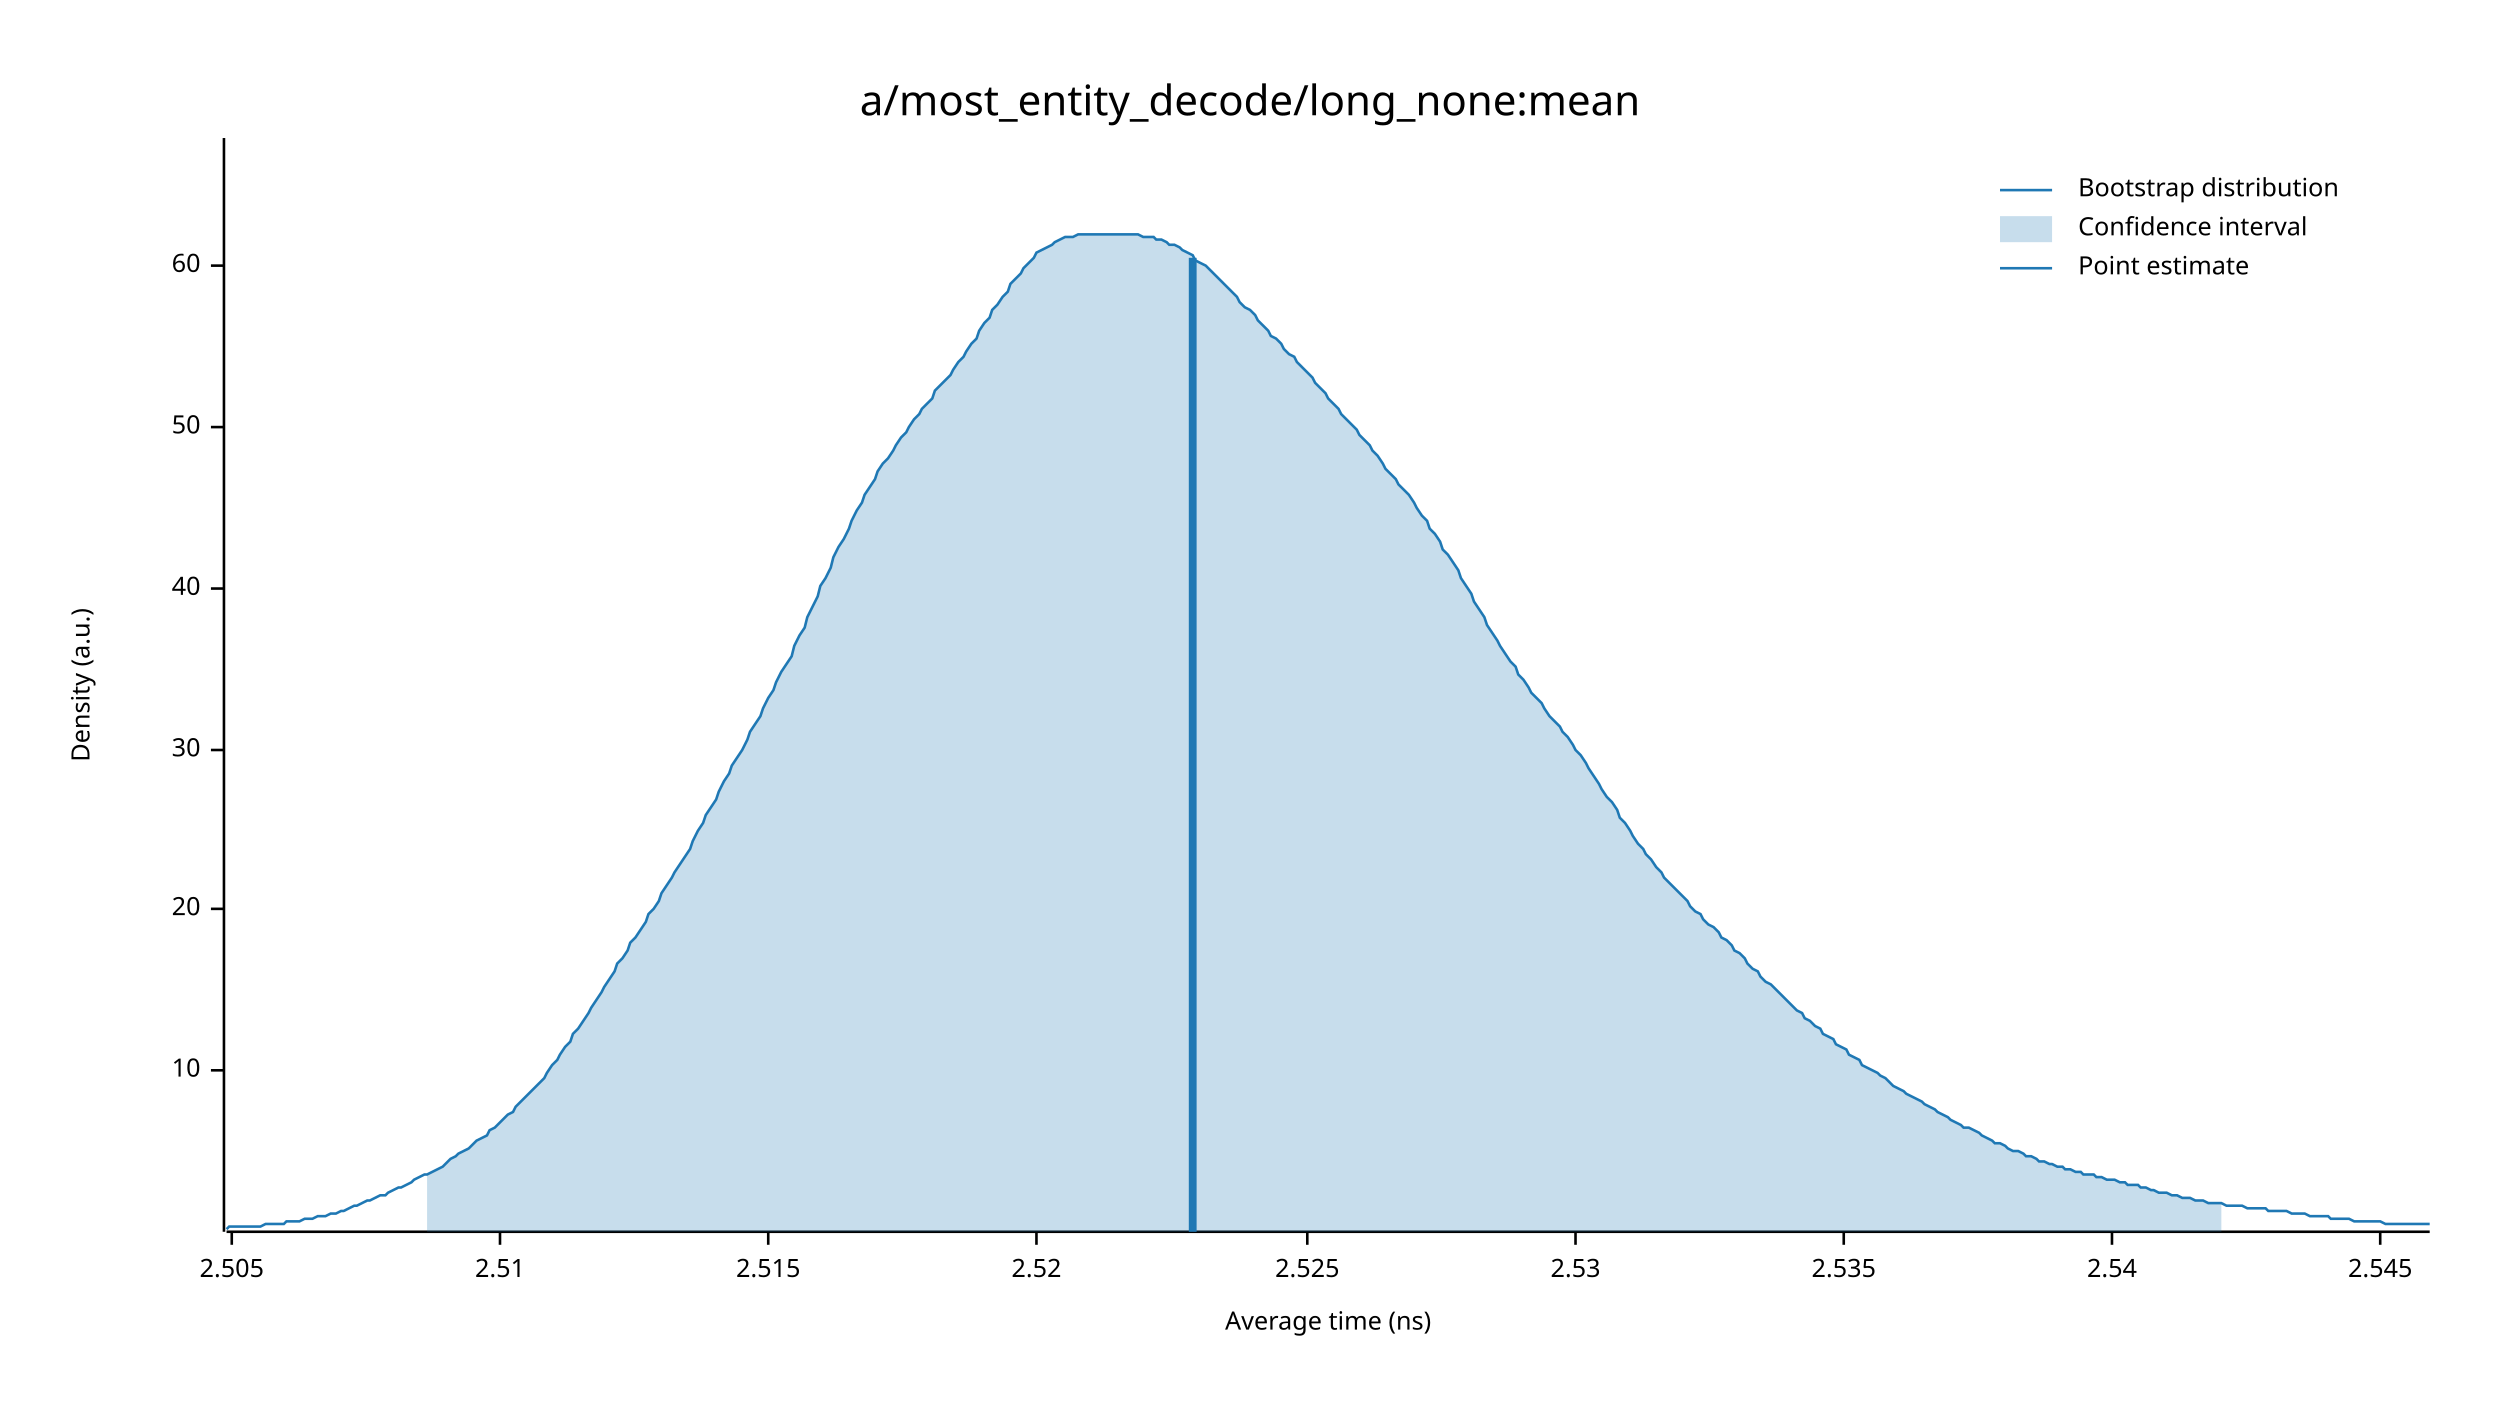
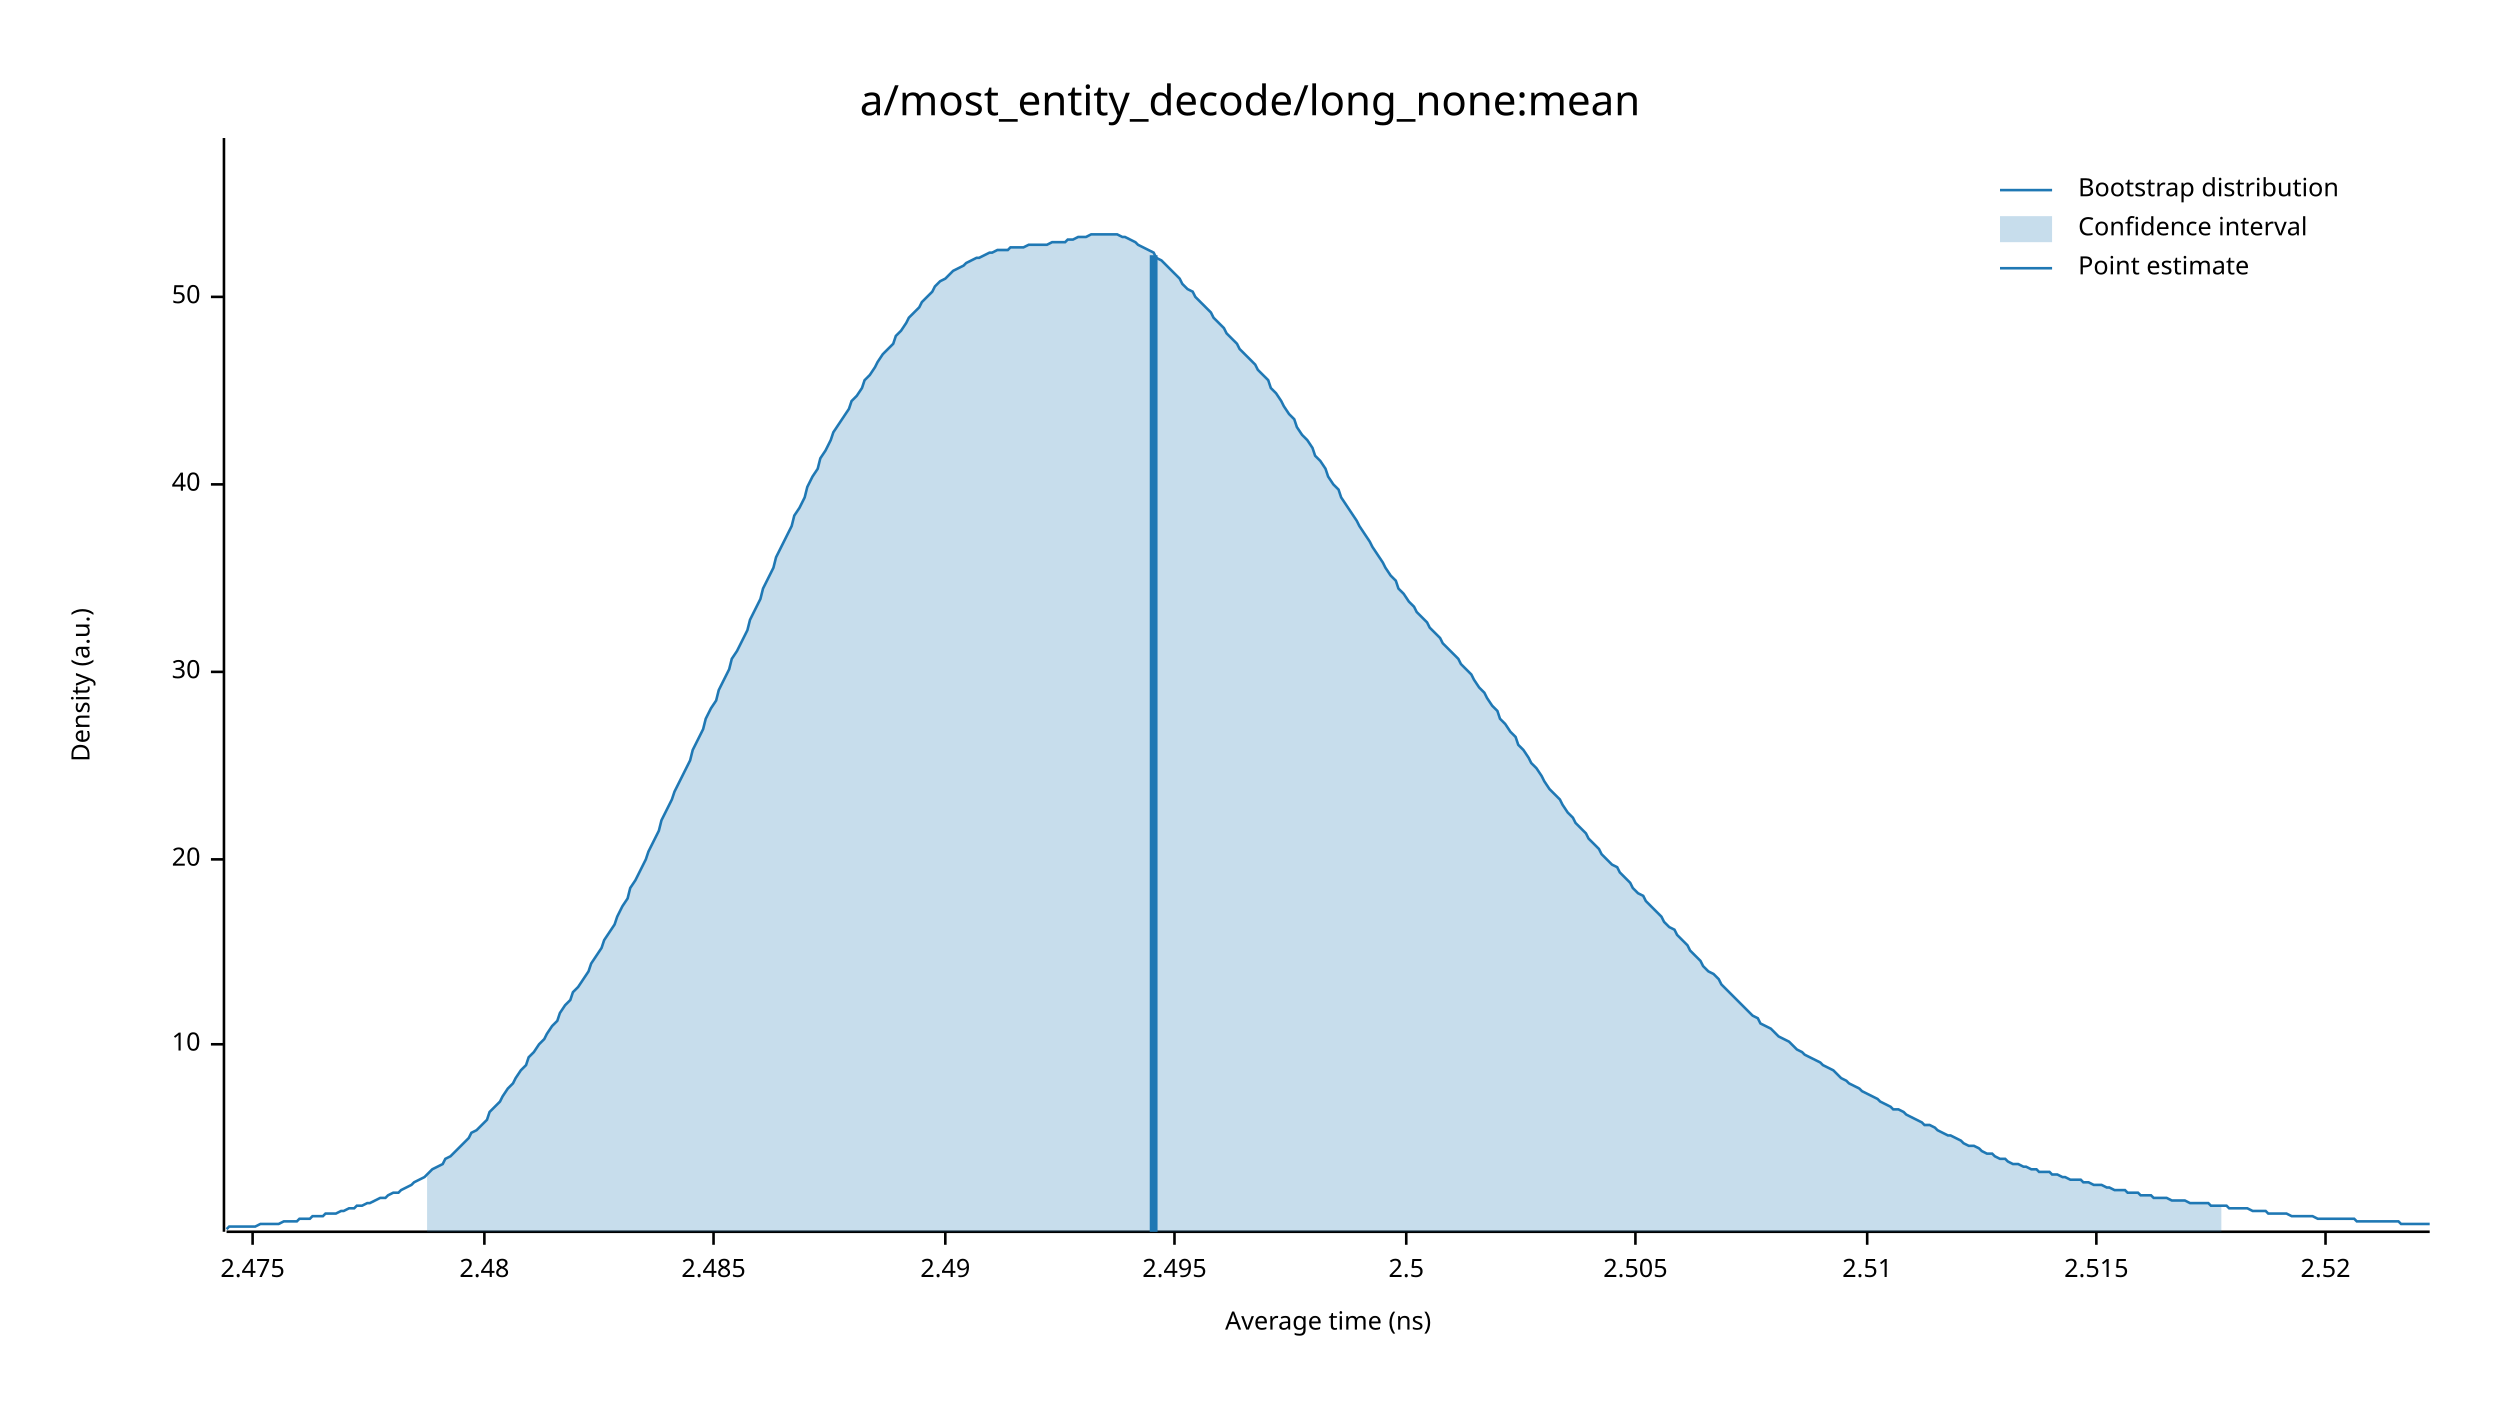
<svg xmlns="http://www.w3.org/2000/svg" width="960" height="540" viewBox="0 0 960 540">
  <text x="480" y="32" dy="0.76em" text-anchor="middle" font-family="sans-serif" font-size="16.129" opacity="1" fill="#000000">
a/most_entity_decode/long_none:mean
</text>
  <text x="27" y="263" dy="0.76em" text-anchor="middle" font-family="sans-serif" font-size="9.677" opacity="1" fill="#000000" transform="rotate(270, 27, 263)">
Density (a.u.)
</text>
  <text x="510" y="513" dy="-0.5ex" text-anchor="middle" font-family="sans-serif" font-size="9.677" opacity="1" fill="#000000">
Average time (ns)
</text>
  <polyline fill="none" opacity="1" stroke="#000000" stroke-width="1" points="86,53 86,473 " />
-   <text x="77" y="411" dy="0.5ex" text-anchor="end" font-family="sans-serif" font-size="9.677" opacity="1" fill="#000000">
+   <text x="77" y="401" dy="0.5ex" text-anchor="end" font-family="sans-serif" font-size="9.677" opacity="1" fill="#000000">
10
</text>
-   <polyline fill="none" opacity="1" stroke="#000000" stroke-width="1" points="81,411 86,411 " />
-   <text x="77" y="349" dy="0.5ex" text-anchor="end" font-family="sans-serif" font-size="9.677" opacity="1" fill="#000000">
+   <polyline fill="none" opacity="1" stroke="#000000" stroke-width="1" points="81,401 86,401 " />
+   <text x="77" y="330" dy="0.5ex" text-anchor="end" font-family="sans-serif" font-size="9.677" opacity="1" fill="#000000">
20
</text>
-   <polyline fill="none" opacity="1" stroke="#000000" stroke-width="1" points="81,349 86,349 " />
-   <text x="77" y="288" dy="0.5ex" text-anchor="end" font-family="sans-serif" font-size="9.677" opacity="1" fill="#000000">
+   <polyline fill="none" opacity="1" stroke="#000000" stroke-width="1" points="81,330 86,330 " />
+   <text x="77" y="258" dy="0.5ex" text-anchor="end" font-family="sans-serif" font-size="9.677" opacity="1" fill="#000000">
30
</text>
-   <polyline fill="none" opacity="1" stroke="#000000" stroke-width="1" points="81,288 86,288 " />
-   <text x="77" y="226" dy="0.5ex" text-anchor="end" font-family="sans-serif" font-size="9.677" opacity="1" fill="#000000">
+   <polyline fill="none" opacity="1" stroke="#000000" stroke-width="1" points="81,258 86,258 " />
+   <text x="77" y="186" dy="0.5ex" text-anchor="end" font-family="sans-serif" font-size="9.677" opacity="1" fill="#000000">
40
</text>
-   <polyline fill="none" opacity="1" stroke="#000000" stroke-width="1" points="81,226 86,226 " />
-   <text x="77" y="164" dy="0.5ex" text-anchor="end" font-family="sans-serif" font-size="9.677" opacity="1" fill="#000000">
+   <polyline fill="none" opacity="1" stroke="#000000" stroke-width="1" points="81,186 86,186 " />
+   <text x="77" y="114" dy="0.5ex" text-anchor="end" font-family="sans-serif" font-size="9.677" opacity="1" fill="#000000">
50
</text>
-   <polyline fill="none" opacity="1" stroke="#000000" stroke-width="1" points="81,164 86,164 " />
-   <text x="77" y="102" dy="0.5ex" text-anchor="end" font-family="sans-serif" font-size="9.677" opacity="1" fill="#000000">
- 60
+   <polyline fill="none" opacity="1" stroke="#000000" stroke-width="1" points="81,114 86,114 " />
+   <polyline fill="none" opacity="1" stroke="#000000" stroke-width="1" points="87,473 933,473 " />
+   <text x="97" y="483" dy="0.76em" text-anchor="middle" font-family="sans-serif" font-size="9.677" opacity="1" fill="#000000">
+ 2.475
</text>
-   <polyline fill="none" opacity="1" stroke="#000000" stroke-width="1" points="81,102 86,102 " />
-   <polyline fill="none" opacity="1" stroke="#000000" stroke-width="1" points="87,473 933,473 " />
-   <text x="89" y="483" dy="0.76em" text-anchor="middle" font-family="sans-serif" font-size="9.677" opacity="1" fill="#000000">
+   <polyline fill="none" opacity="1" stroke="#000000" stroke-width="1" points="97,473 97,478 " />
+   <text x="186" y="483" dy="0.76em" text-anchor="middle" font-family="sans-serif" font-size="9.677" opacity="1" fill="#000000">
+ 2.48
+ </text>
+   <polyline fill="none" opacity="1" stroke="#000000" stroke-width="1" points="186,473 186,478 " />
+   <text x="274" y="483" dy="0.76em" text-anchor="middle" font-family="sans-serif" font-size="9.677" opacity="1" fill="#000000">
+ 2.485
+ </text>
+   <polyline fill="none" opacity="1" stroke="#000000" stroke-width="1" points="274,473 274,478 " />
+   <text x="363" y="483" dy="0.76em" text-anchor="middle" font-family="sans-serif" font-size="9.677" opacity="1" fill="#000000">
+ 2.49
+ </text>
+   <polyline fill="none" opacity="1" stroke="#000000" stroke-width="1" points="363,473 363,478 " />
+   <text x="451" y="483" dy="0.76em" text-anchor="middle" font-family="sans-serif" font-size="9.677" opacity="1" fill="#000000">
+ 2.495
+ </text>
+   <polyline fill="none" opacity="1" stroke="#000000" stroke-width="1" points="451,473 451,478 " />
+   <text x="540" y="483" dy="0.76em" text-anchor="middle" font-family="sans-serif" font-size="9.677" opacity="1" fill="#000000">
+ 2.5
+ </text>
+   <polyline fill="none" opacity="1" stroke="#000000" stroke-width="1" points="540,473 540,478 " />
+   <text x="628" y="483" dy="0.76em" text-anchor="middle" font-family="sans-serif" font-size="9.677" opacity="1" fill="#000000">
2.505
</text>
-   <polyline fill="none" opacity="1" stroke="#000000" stroke-width="1" points="89,473 89,478 " />
-   <text x="192" y="483" dy="0.76em" text-anchor="middle" font-family="sans-serif" font-size="9.677" opacity="1" fill="#000000">
+   <polyline fill="none" opacity="1" stroke="#000000" stroke-width="1" points="628,473 628,478 " />
+   <text x="717" y="483" dy="0.76em" text-anchor="middle" font-family="sans-serif" font-size="9.677" opacity="1" fill="#000000">
2.51
</text>
-   <polyline fill="none" opacity="1" stroke="#000000" stroke-width="1" points="192,473 192,478 " />
-   <text x="295" y="483" dy="0.76em" text-anchor="middle" font-family="sans-serif" font-size="9.677" opacity="1" fill="#000000">
+   <polyline fill="none" opacity="1" stroke="#000000" stroke-width="1" points="717,473 717,478 " />
+   <text x="805" y="483" dy="0.76em" text-anchor="middle" font-family="sans-serif" font-size="9.677" opacity="1" fill="#000000">
2.515
</text>
-   <polyline fill="none" opacity="1" stroke="#000000" stroke-width="1" points="295,473 295,478 " />
-   <text x="398" y="483" dy="0.76em" text-anchor="middle" font-family="sans-serif" font-size="9.677" opacity="1" fill="#000000">
+   <polyline fill="none" opacity="1" stroke="#000000" stroke-width="1" points="805,473 805,478 " />
+   <text x="893" y="483" dy="0.76em" text-anchor="middle" font-family="sans-serif" font-size="9.677" opacity="1" fill="#000000">
2.52
</text>
-   <polyline fill="none" opacity="1" stroke="#000000" stroke-width="1" points="398,473 398,478 " />
-   <text x="502" y="483" dy="0.76em" text-anchor="middle" font-family="sans-serif" font-size="9.677" opacity="1" fill="#000000">
- 2.525
- </text>
-   <polyline fill="none" opacity="1" stroke="#000000" stroke-width="1" points="502,473 502,478 " />
-   <text x="605" y="483" dy="0.76em" text-anchor="middle" font-family="sans-serif" font-size="9.677" opacity="1" fill="#000000">
- 2.53
- </text>
-   <polyline fill="none" opacity="1" stroke="#000000" stroke-width="1" points="605,473 605,478 " />
-   <text x="708" y="483" dy="0.76em" text-anchor="middle" font-family="sans-serif" font-size="9.677" opacity="1" fill="#000000">
- 2.535
- </text>
-   <polyline fill="none" opacity="1" stroke="#000000" stroke-width="1" points="708,473 708,478 " />
-   <text x="811" y="483" dy="0.76em" text-anchor="middle" font-family="sans-serif" font-size="9.677" opacity="1" fill="#000000">
- 2.54
- </text>
-   <polyline fill="none" opacity="1" stroke="#000000" stroke-width="1" points="811,473 811,478 " />
-   <text x="914" y="483" dy="0.76em" text-anchor="middle" font-family="sans-serif" font-size="9.677" opacity="1" fill="#000000">
- 2.545
- </text>
-   <polyline fill="none" opacity="1" stroke="#000000" stroke-width="1" points="914,473 914,478 " />
-   <polyline fill="none" opacity="1" stroke="#1F78B4" stroke-width="1" points="87,472 88,471 90,471 92,471 93,471 95,471 97,471 98,471 100,471 102,470 103,470 105,470 107,470 109,470 110,469 112,469 114,469 115,469 117,468 119,468 120,468 122,467 124,467 125,467 127,466 129,466 131,465 132,465 134,464 136,463 137,463 139,462 141,461 142,461 144,460 146,459 148,459 149,458 151,457 153,456 154,456 156,455 158,454 159,453 161,452 163,451 164,451 166,450 168,449 170,448 171,447 173,445 175,444 176,443 178,442 180,441 181,440 183,438 185,437 187,436 188,434 190,433 192,431 193,430 195,428 197,427 198,425 200,423 202,421 203,420 205,418 207,416 209,414 210,412 212,409 214,407 215,405 217,402 219,400 220,397 222,395 224,392 226,389 227,387 229,384 231,381 232,379 234,376 236,373 237,370 239,368 241,365 242,362 244,360 246,357 248,354 249,351 251,349 253,346 254,343 256,340 258,337 259,335 261,332 263,329 265,326 266,323 268,319 270,316 271,313 273,310 275,307 276,304 278,300 280,297 281,294 283,291 285,288 287,284 288,281 290,278 292,275 293,272 295,268 297,265 298,262 300,258 302,255 304,252 305,248 307,244 309,241 310,237 312,233 314,229 315,225 317,222 319,218 320,214 322,210 324,207 326,203 327,200 329,196 331,193 332,190 334,187 336,184 337,181 339,178 341,176 343,173 344,171 346,168 348,166 349,164 351,161 353,159 354,157 356,155 358,153 359,150 361,148 363,146 365,144 366,142 368,139 370,137 371,135 373,132 375,130 376,127 378,124 380,122 381,119 383,117 385,114 387,112 388,109 390,107 392,105 393,103 395,101 397,99 398,97 400,96 402,95 404,94 405,93 407,92 409,91 410,91 412,91 414,90 415,90 417,90 419,90 420,90 422,90 424,90 426,90 427,90 429,90 431,90 432,90 434,90 436,90 437,90 439,91 441,91 443,91 444,92 446,92 448,93 449,94 451,94 453,95 454,96 456,97 458,98 459,100 461,101 463,102 465,104 466,105 468,107 470,109 471,110 473,112 475,114 476,116 478,118 480,119 482,121 483,123 485,125 487,127 488,129 490,130 492,132 493,134 495,136 497,137 498,139 500,141 502,143 504,145 505,147 507,149 509,151 510,153 512,155 514,157 515,159 517,161 519,163 521,165 522,167 524,169 526,171 527,173 529,175 531,178 532,180 534,182 536,184 537,186 539,188 541,190 543,193 544,195 546,198 548,200 549,203 551,205 553,208 554,211 556,213 558,216 560,219 561,222 563,225 565,228 566,231 568,234 570,237 571,240 573,243 575,246 576,248 578,251 580,254 582,256 583,259 585,261 587,264 588,266 590,268 592,270 593,272 595,275 597,277 599,279 600,281 602,283 604,286 605,288 607,290 609,293 610,295 612,298 614,301 615,303 617,306 619,308 621,311 622,314 624,316 626,319 627,321 629,324 631,326 632,328 634,330 636,333 638,335 639,337 641,339 643,341 644,342 646,344 648,346 649,348 651,350 653,351 654,353 656,355 658,356 660,358 661,360 663,361 665,363 666,365 668,366 670,368 671,370 673,372 675,373 676,375 678,377 680,378 682,380 683,381 685,383 687,385 688,386 690,388 692,389 693,391 695,392 697,394 699,395 700,397 702,398 704,399 705,401 707,402 709,403 710,405 712,406 714,407 715,409 717,410 719,411 721,412 722,413 724,414 726,416 727,417 729,418 731,419 732,420 734,421 736,422 738,423 739,424 741,425 743,426 744,427 746,428 748,429 749,430 751,431 753,432 754,433 756,433 758,434 760,435 761,436 763,437 765,438 766,439 768,439 770,440 771,441 773,442 775,442 777,443 778,444 780,444 782,445 783,446 785,446 787,447 788,447 790,448 792,448 793,449 795,449 797,450 799,450 800,451 802,451 804,451 805,452 807,452 809,453 810,453 812,453 814,454 816,454 817,455 819,455 821,455 822,456 824,456 826,457 827,457 829,458 831,458 832,458 834,459 836,459 838,460 839,460 841,460 843,461 844,461 846,461 848,462 849,462 851,462 853,462 855,463 856,463 858,463 860,463 861,463 863,464 865,464 866,464 868,464 870,464 871,465 873,465 875,465 877,465 878,465 880,466 882,466 883,466 885,466 887,467 888,467 890,467 892,467 894,467 895,468 897,468 899,468 900,468 902,468 904,469 905,469 907,469 909,469 910,469 912,469 914,469 916,470 917,470 919,470 921,470 922,470 924,470 926,470 927,470 929,470 931,470 933,470 " />
-   <polygon opacity="0.25" fill="#1F78B4" points="164,451 166,450 168,449 170,448 171,447 173,445 175,444 176,443 178,442 180,441 181,440 183,438 185,437 187,436 188,434 190,433 192,431 193,430 195,428 197,427 198,425 200,423 202,421 203,420 205,418 207,416 209,414 210,412 212,409 214,407 215,405 217,402 219,400 220,397 222,395 224,392 226,389 227,387 229,384 231,381 232,379 234,376 236,373 237,370 239,368 241,365 242,362 244,360 246,357 248,354 249,351 251,349 253,346 254,343 256,340 258,337 259,335 261,332 263,329 265,326 266,323 268,319 270,316 271,313 273,310 275,307 276,304 278,300 280,297 281,294 283,291 285,288 287,284 288,281 290,278 292,275 293,272 295,268 297,265 298,262 300,258 302,255 304,252 305,248 307,244 309,241 310,237 312,233 314,229 315,225 317,222 319,218 320,214 322,210 324,207 326,203 327,200 329,196 331,193 332,190 334,187 336,184 337,181 339,178 341,176 343,173 344,171 346,168 348,166 349,164 351,161 353,159 354,157 356,155 358,153 359,150 361,148 363,146 365,144 366,142 368,139 370,137 371,135 373,132 375,130 376,127 378,124 380,122 381,119 383,117 385,114 387,112 388,109 390,107 392,105 393,103 395,101 397,99 398,97 400,96 402,95 404,94 405,93 407,92 409,91 410,91 412,91 414,90 415,90 417,90 419,90 420,90 422,90 424,90 426,90 427,90 429,90 431,90 432,90 434,90 436,90 437,90 439,91 441,91 443,91 444,92 446,92 448,93 449,94 451,94 453,95 454,96 456,97 458,98 459,100 461,101 463,102 465,104 466,105 468,107 470,109 471,110 473,112 475,114 476,116 478,118 480,119 482,121 483,123 485,125 487,127 488,129 490,130 492,132 493,134 495,136 497,137 498,139 500,141 502,143 504,145 505,147 507,149 509,151 510,153 512,155 514,157 515,159 517,161 519,163 521,165 522,167 524,169 526,171 527,173 529,175 531,178 532,180 534,182 536,184 537,186 539,188 541,190 543,193 544,195 546,198 548,200 549,203 551,205 553,208 554,211 556,213 558,216 560,219 561,222 563,225 565,228 566,231 568,234 570,237 571,240 573,243 575,246 576,248 578,251 580,254 582,256 583,259 585,261 587,264 588,266 590,268 592,270 593,272 595,275 597,277 599,279 600,281 602,283 604,286 605,288 607,290 609,293 610,295 612,298 614,301 615,303 617,306 619,308 621,311 622,314 624,316 626,319 627,321 629,324 631,326 632,328 634,330 636,333 638,335 639,337 641,339 643,341 644,342 646,344 648,346 649,348 651,350 653,351 654,353 656,355 658,356 660,358 661,360 663,361 665,363 666,365 668,366 670,368 671,370 673,372 675,373 676,375 678,377 680,378 682,380 683,381 685,383 687,385 688,386 690,388 692,389 693,391 695,392 697,394 699,395 700,397 702,398 704,399 705,401 707,402 709,403 710,405 712,406 714,407 715,409 717,410 719,411 721,412 722,413 724,414 726,416 727,417 729,418 731,419 732,420 734,421 736,422 738,423 739,424 741,425 743,426 744,427 746,428 748,429 749,430 751,431 753,432 754,433 756,433 758,434 760,435 761,436 763,437 765,438 766,439 768,439 770,440 771,441 773,442 775,442 777,443 778,444 780,444 782,445 783,446 785,446 787,447 788,447 790,448 792,448 793,449 795,449 797,450 799,450 800,451 802,451 804,451 805,452 807,452 809,453 810,453 812,453 814,454 816,454 817,455 819,455 821,455 822,456 824,456 826,457 827,457 829,458 831,458 832,458 834,459 836,459 838,460 839,460 841,460 843,461 844,461 846,461 848,462 849,462 851,462 853,462 853,473 164,473 " />
-   <polyline fill="none" opacity="1" stroke="#1F78B4" stroke-width="3" points="458,473 458,99 " />
+   <polyline fill="none" opacity="1" stroke="#000000" stroke-width="1" points="893,473 893,478 " />
+   <polyline fill="none" opacity="1" stroke="#1F78B4" stroke-width="1" points="87,472 88,471 90,471 92,471 93,471 95,471 97,471 98,471 100,470 102,470 103,470 105,470 107,470 109,469 110,469 112,469 114,469 115,468 117,468 119,468 120,467 122,467 124,467 125,466 127,466 129,466 131,465 132,465 134,464 136,464 137,463 139,463 141,462 142,462 144,461 146,460 148,460 149,459 151,458 153,458 154,457 156,456 158,455 159,454 161,453 163,452 164,451 166,449 168,448 170,447 171,445 173,444 175,442 176,441 178,439 180,437 181,435 183,434 185,432 187,430 188,427 190,425 192,423 193,421 195,418 197,416 198,414 200,411 202,409 203,406 205,404 207,401 209,399 210,397 212,394 214,392 215,389 217,386 219,384 220,381 222,379 224,376 226,373 227,370 229,367 231,364 232,361 234,358 236,355 237,352 239,348 241,345 242,341 244,338 246,334 248,330 249,327 251,323 253,319 254,315 256,311 258,307 259,304 261,300 263,296 265,292 266,288 268,284 270,280 271,276 273,272 275,269 276,265 278,261 280,257 281,253 283,250 285,246 287,242 288,238 290,234 292,230 293,226 295,222 297,218 298,214 300,210 302,206 304,202 305,198 307,195 309,191 310,187 312,183 314,180 315,176 317,173 319,169 320,166 322,163 324,160 326,157 327,154 329,152 331,149 332,146 334,144 336,141 337,139 339,136 341,134 343,132 344,129 346,127 348,124 349,122 351,120 353,118 354,116 356,114 358,112 359,110 361,108 363,107 365,105 366,104 368,103 370,102 371,101 373,100 375,99 376,99 378,98 380,97 381,97 383,96 385,96 387,96 388,95 390,95 392,95 393,95 395,94 397,94 398,94 400,94 402,94 404,93 405,93 407,93 409,93 410,92 412,92 414,91 415,91 417,91 419,90 420,90 422,90 424,90 426,90 427,90 429,90 431,91 432,91 434,92 436,93 437,94 439,95 441,96 443,97 444,99 446,100 448,102 449,103 451,105 453,107 454,109 456,111 458,112 459,114 461,116 463,118 465,120 466,122 468,124 470,126 471,128 473,130 475,132 476,134 478,136 480,138 482,140 483,142 485,144 487,146 488,149 490,151 492,154 493,156 495,159 497,161 498,164 500,167 502,169 504,172 505,175 507,177 509,180 510,183 512,186 514,188 515,191 517,194 519,197 521,200 522,202 524,205 526,208 527,210 529,213 531,216 532,218 534,221 536,223 537,226 539,228 541,231 543,233 544,235 546,237 548,239 549,241 551,243 553,245 554,247 556,249 558,251 560,253 561,255 563,257 565,259 566,261 568,264 570,266 571,268 573,271 575,273 576,276 578,278 580,281 582,283 583,286 585,288 587,291 588,293 590,295 592,298 593,300 595,303 597,305 599,307 600,309 602,312 604,314 605,316 607,318 609,320 610,322 612,324 614,326 615,328 617,330 619,332 621,333 622,335 624,337 626,339 627,341 629,343 631,344 632,346 634,348 636,350 638,352 639,354 641,356 643,357 644,359 646,361 648,363 649,365 651,367 653,369 654,371 656,373 658,374 660,376 661,378 663,380 665,382 666,383 668,385 670,387 671,388 673,390 675,391 676,393 678,394 680,395 682,397 683,398 685,399 687,400 688,401 690,403 692,404 693,405 695,406 697,407 699,408 700,409 702,410 704,411 705,412 707,414 709,415 710,416 712,417 714,418 715,419 717,420 719,421 721,422 722,423 724,424 726,425 727,426 729,426 731,427 732,428 734,429 736,430 738,431 739,432 741,432 743,433 744,434 746,435 748,436 749,436 751,437 753,438 754,439 756,440 758,440 760,441 761,442 763,443 765,443 766,444 768,445 770,445 771,446 773,447 775,447 777,448 778,448 780,449 782,449 783,450 785,450 787,450 788,451 790,451 792,452 793,452 795,453 797,453 799,453 800,454 802,454 804,455 805,455 807,455 809,456 810,456 812,457 814,457 816,457 817,458 819,458 821,458 822,459 824,459 826,459 827,460 829,460 831,460 832,460 834,461 836,461 838,461 839,461 841,462 843,462 844,462 846,462 848,462 849,463 851,463 853,463 855,463 856,464 858,464 860,464 861,464 863,464 865,465 866,465 868,465 870,465 871,466 873,466 875,466 877,466 878,466 880,467 882,467 883,467 885,467 887,467 888,467 890,468 892,468 894,468 895,468 897,468 899,468 900,468 902,468 904,468 905,469 907,469 909,469 910,469 912,469 914,469 916,469 917,469 919,469 921,469 922,470 924,470 926,470 927,470 929,470 931,470 933,470 " />
+   <polygon opacity="0.25" fill="#1F78B4" points="164,451 166,449 168,448 170,447 171,445 173,444 175,442 176,441 178,439 180,437 181,435 183,434 185,432 187,430 188,427 190,425 192,423 193,421 195,418 197,416 198,414 200,411 202,409 203,406 205,404 207,401 209,399 210,397 212,394 214,392 215,389 217,386 219,384 220,381 222,379 224,376 226,373 227,370 229,367 231,364 232,361 234,358 236,355 237,352 239,348 241,345 242,341 244,338 246,334 248,330 249,327 251,323 253,319 254,315 256,311 258,307 259,304 261,300 263,296 265,292 266,288 268,284 270,280 271,276 273,272 275,269 276,265 278,261 280,257 281,253 283,250 285,246 287,242 288,238 290,234 292,230 293,226 295,222 297,218 298,214 300,210 302,206 304,202 305,198 307,195 309,191 310,187 312,183 314,180 315,176 317,173 319,169 320,166 322,163 324,160 326,157 327,154 329,152 331,149 332,146 334,144 336,141 337,139 339,136 341,134 343,132 344,129 346,127 348,124 349,122 351,120 353,118 354,116 356,114 358,112 359,110 361,108 363,107 365,105 366,104 368,103 370,102 371,101 373,100 375,99 376,99 378,98 380,97 381,97 383,96 385,96 387,96 388,95 390,95 392,95 393,95 395,94 397,94 398,94 400,94 402,94 404,93 405,93 407,93 409,93 410,92 412,92 414,91 415,91 417,91 419,90 420,90 422,90 424,90 426,90 427,90 429,90 431,91 432,91 434,92 436,93 437,94 439,95 441,96 443,97 444,99 446,100 448,102 449,103 451,105 453,107 454,109 456,111 458,112 459,114 461,116 463,118 465,120 466,122 468,124 470,126 471,128 473,130 475,132 476,134 478,136 480,138 482,140 483,142 485,144 487,146 488,149 490,151 492,154 493,156 495,159 497,161 498,164 500,167 502,169 504,172 505,175 507,177 509,180 510,183 512,186 514,188 515,191 517,194 519,197 521,200 522,202 524,205 526,208 527,210 529,213 531,216 532,218 534,221 536,223 537,226 539,228 541,231 543,233 544,235 546,237 548,239 549,241 551,243 553,245 554,247 556,249 558,251 560,253 561,255 563,257 565,259 566,261 568,264 570,266 571,268 573,271 575,273 576,276 578,278 580,281 582,283 583,286 585,288 587,291 588,293 590,295 592,298 593,300 595,303 597,305 599,307 600,309 602,312 604,314 605,316 607,318 609,320 610,322 612,324 614,326 615,328 617,330 619,332 621,333 622,335 624,337 626,339 627,341 629,343 631,344 632,346 634,348 636,350 638,352 639,354 641,356 643,357 644,359 646,361 648,363 649,365 651,367 653,369 654,371 656,373 658,374 660,376 661,378 663,380 665,382 666,383 668,385 670,387 671,388 673,390 675,391 676,393 678,394 680,395 682,397 683,398 685,399 687,400 688,401 690,403 692,404 693,405 695,406 697,407 699,408 700,409 702,410 704,411 705,412 707,414 709,415 710,416 712,417 714,418 715,419 717,420 719,421 721,422 722,423 724,424 726,425 727,426 729,426 731,427 732,428 734,429 736,430 738,431 739,432 741,432 743,433 744,434 746,435 748,436 749,436 751,437 753,438 754,439 756,440 758,440 760,441 761,442 763,443 765,443 766,444 768,445 770,445 771,446 773,447 775,447 777,448 778,448 780,449 782,449 783,450 785,450 787,450 788,451 790,451 792,452 793,452 795,453 797,453 799,453 800,454 802,454 804,455 805,455 807,455 809,456 810,456 812,457 814,457 816,457 817,458 819,458 821,458 822,459 824,459 826,459 827,460 829,460 831,460 832,460 834,461 836,461 838,461 839,461 841,462 843,462 844,462 846,462 848,462 849,463 851,463 853,463 853,473 164,473 " />
+   <polyline fill="none" opacity="1" stroke="#1F78B4" stroke-width="3" points="443,473 443,98 " />
  <text x="798" y="68" dy="0.76em" text-anchor="start" font-family="sans-serif" font-size="9.677" opacity="1" fill="#000000">
Bootstrap distribution
</text>
  <text x="798" y="83" dy="0.76em" text-anchor="start" font-family="sans-serif" font-size="9.677" opacity="1" fill="#000000">
Confidence interval
</text>
  <text x="798" y="98" dy="0.76em" text-anchor="start" font-family="sans-serif" font-size="9.677" opacity="1" fill="#000000">
Point estimate
</text>
  <polyline fill="none" opacity="1" stroke="#1F78B4" stroke-width="1" points="768,73 788,73 " />
  <rect x="768" y="83" width="20" height="10" opacity="0.25" fill="#1F78B4" stroke="none" />
  <polyline fill="none" opacity="1" stroke="#1F78B4" stroke-width="1" points="768,103 788,103 " />
</svg>
